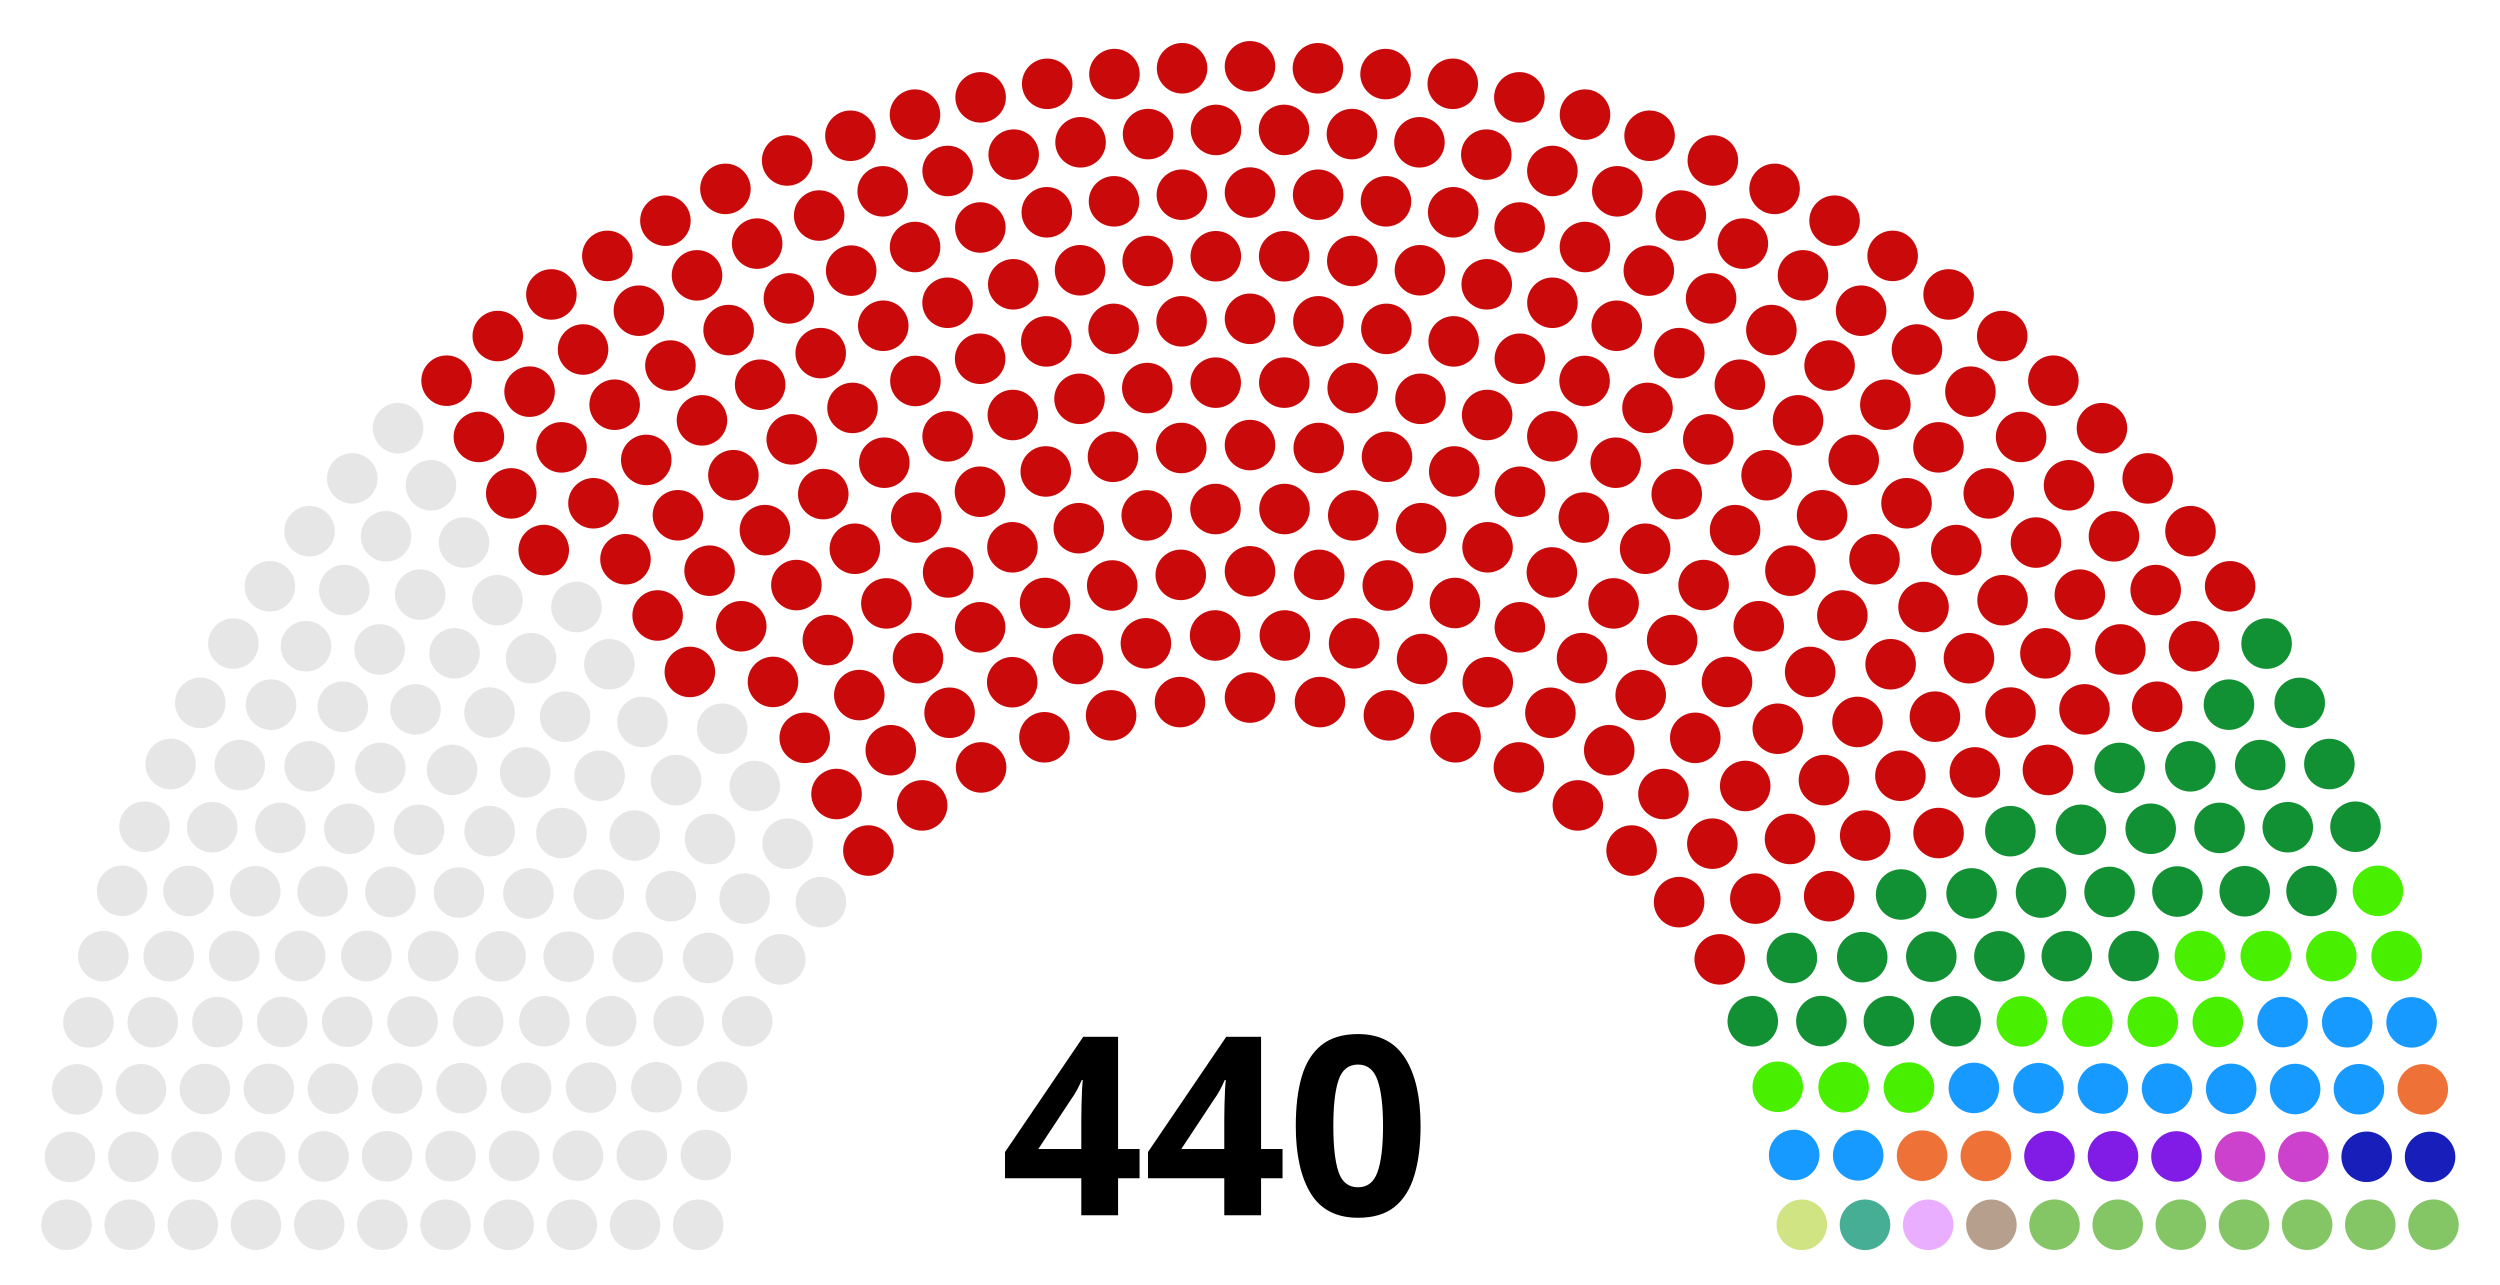
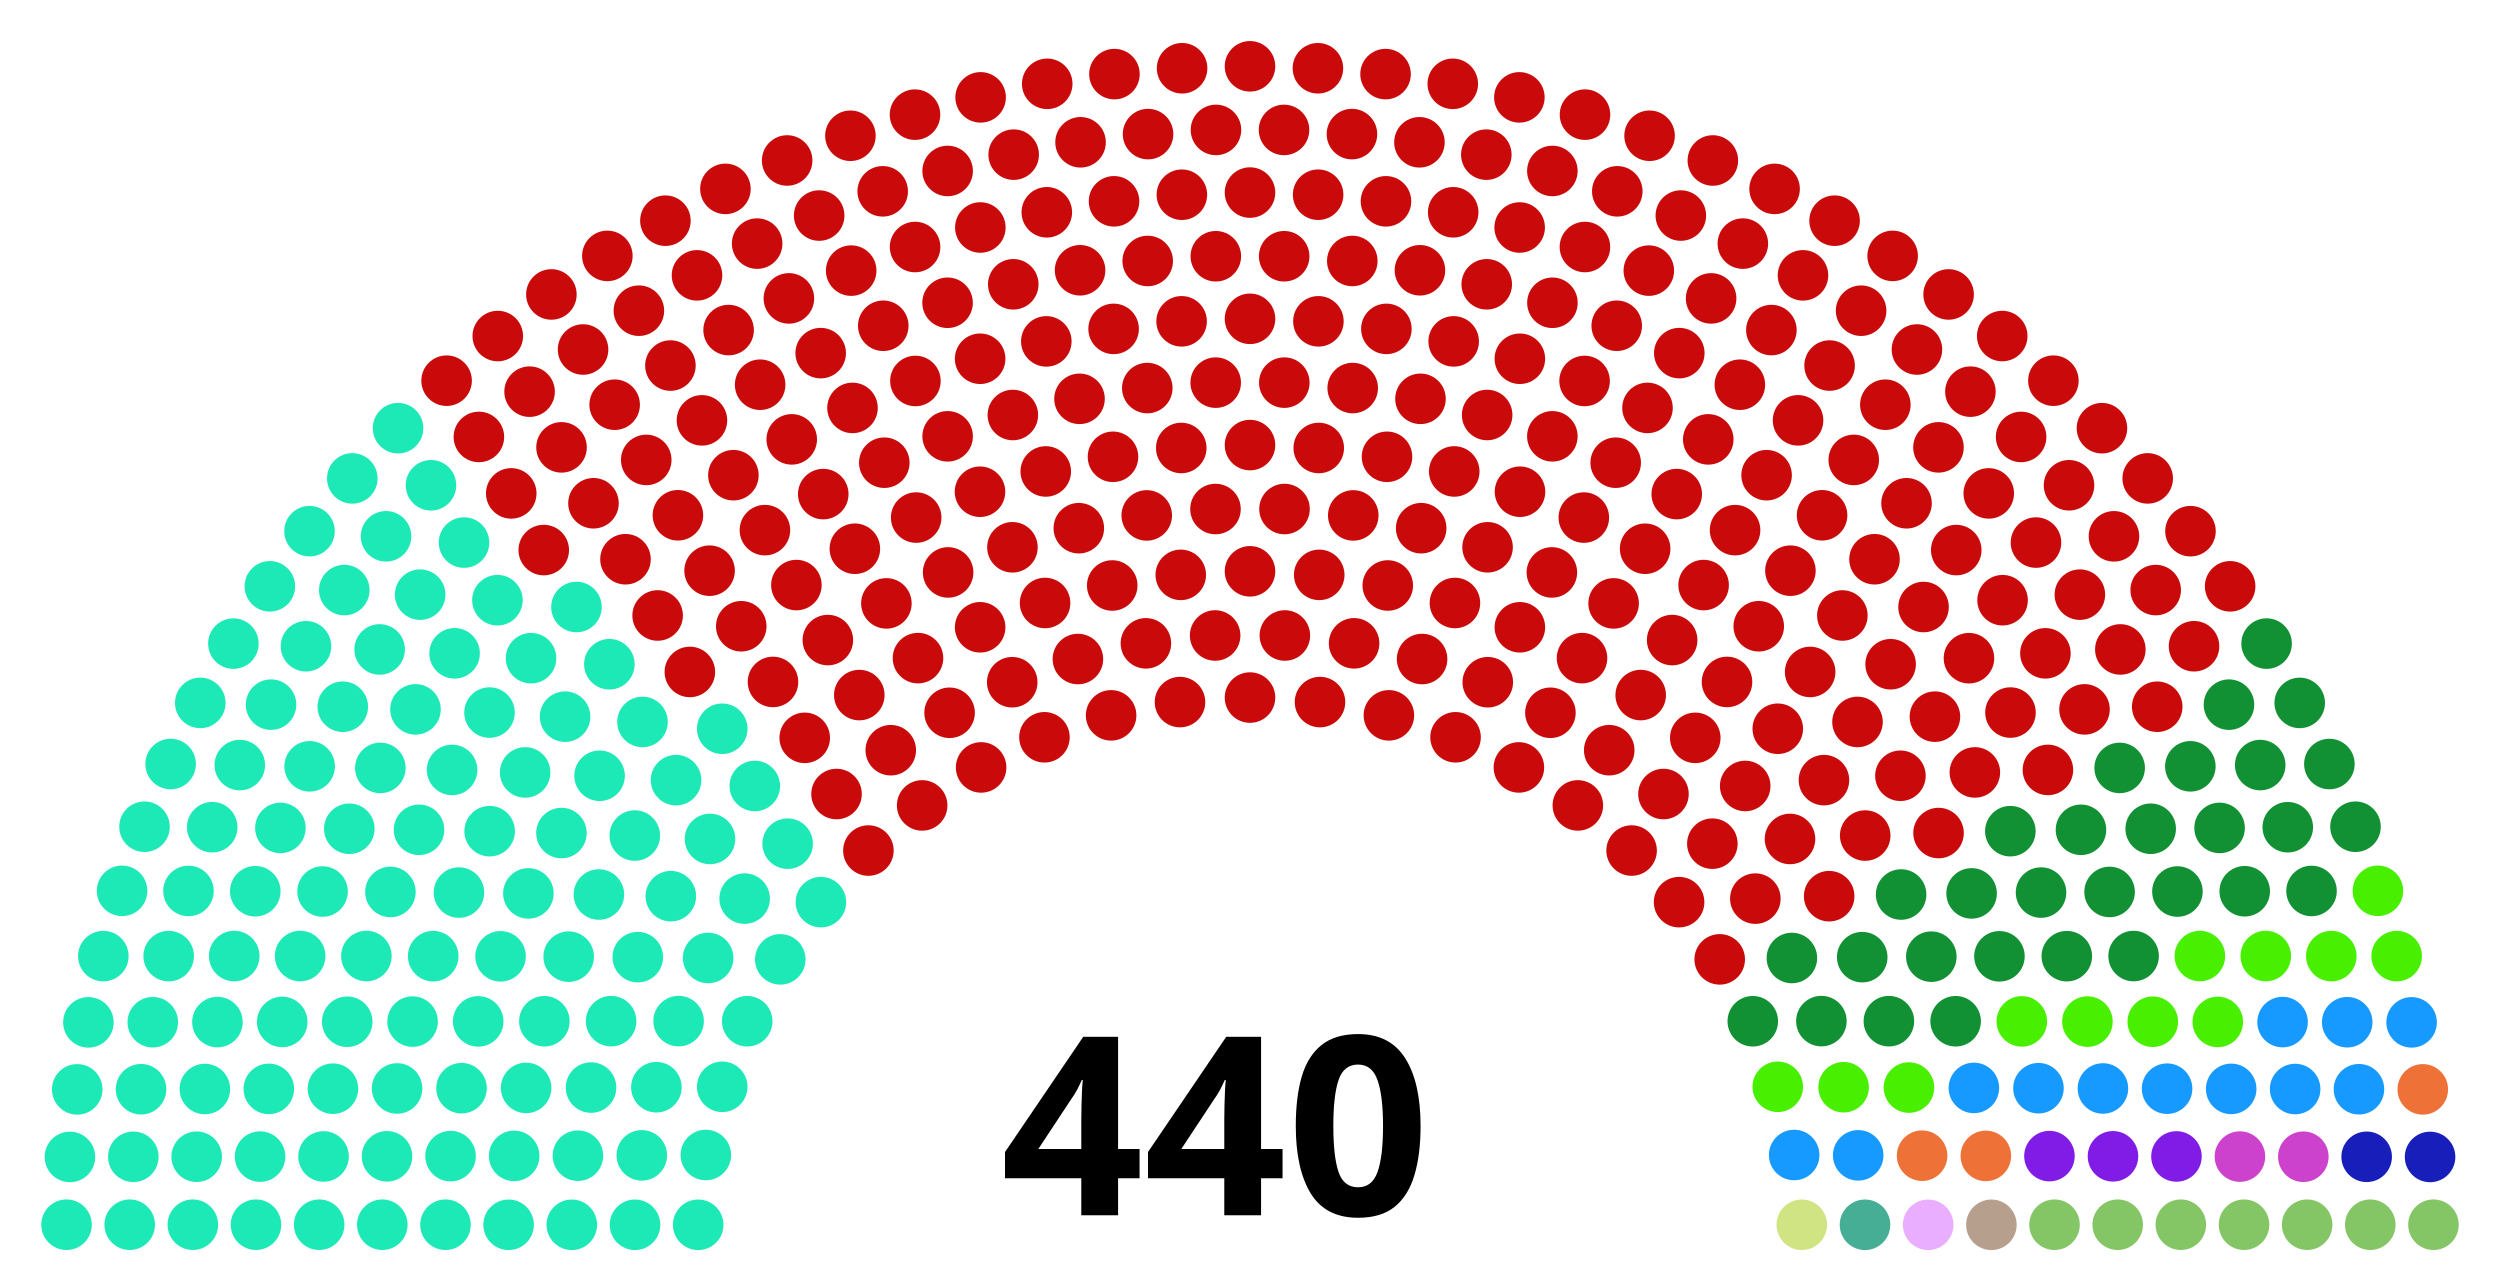
<svg xmlns="http://www.w3.org/2000/svg" version="1.1" width="360" height="185">
  <g>
    <text x="175" y="175" style="font-size:36px;font-weight:bold;text-align:center;text-anchor:middle;font-family:Sans">440</text>
-     <g style="fill:#E6E6E6" id="Military">
+     <g style="fill:#1DE9B6" id="Military">
      <circle cx="9.58" cy="176.36" r="3.64" />
      <circle cx="18.68" cy="176.36" r="3.64" />
      <circle cx="27.77" cy="176.36" r="3.64" />
      <circle cx="36.86" cy="176.36" r="3.64" />
      <circle cx="45.96" cy="176.36" r="3.64" />
      <circle cx="55.05" cy="176.36" r="3.64" />
      <circle cx="64.15" cy="176.36" r="3.64" />
      <circle cx="73.24" cy="176.37" r="3.64" />
      <circle cx="82.34" cy="176.37" r="3.64" />
      <circle cx="91.44" cy="176.37" r="3.64" />
      <circle cx="100.54" cy="176.37" r="3.64" />
      <circle cx="10.07" cy="166.60" r="3.64" />
      <circle cx="19.20" cy="166.58" r="3.64" />
      <circle cx="28.32" cy="166.57" r="3.64" />
      <circle cx="37.45" cy="166.55" r="3.64" />
      <circle cx="46.59" cy="166.53" r="3.64" />
      <circle cx="55.73" cy="166.51" r="3.64" />
      <circle cx="64.88" cy="166.48" r="3.64" />
      <circle cx="74.04" cy="166.45" r="3.64" />
      <circle cx="11.12" cy="156.87" r="3.64" />
      <circle cx="83.22" cy="166.42" r="3.64" />
      <circle cx="20.31" cy="156.85" r="3.64" />
      <circle cx="29.50" cy="156.82" r="3.64" />
      <circle cx="92.42" cy="166.37" r="3.64" />
      <circle cx="38.71" cy="156.80" r="3.64" />
      <circle cx="101.64" cy="166.32" r="3.64" />
      <circle cx="47.94" cy="156.77" r="3.64" />
      <circle cx="57.18" cy="156.74" r="3.64" />
      <circle cx="12.73" cy="147.22" r="3.64" />
      <circle cx="66.46" cy="156.70" r="3.64" />
      <circle cx="22.00" cy="147.20" r="3.64" />
      <circle cx="31.31" cy="147.18" r="3.64" />
      <circle cx="75.76" cy="156.66" r="3.64" />
      <circle cx="40.64" cy="147.16" r="3.64" />
      <circle cx="85.11" cy="156.61" r="3.64" />
      <circle cx="50.00" cy="147.13" r="3.64" />
      <circle cx="14.88" cy="137.68" r="3.64" />
      <circle cx="24.29" cy="137.68" r="3.64" />
      <circle cx="59.41" cy="147.11" r="3.64" />
      <circle cx="94.52" cy="156.56" r="3.64" />
      <circle cx="33.73" cy="137.67" r="3.64" />
      <circle cx="68.86" cy="147.08" r="3.64" />
      <circle cx="104.00" cy="156.50" r="3.64" />
      <circle cx="43.22" cy="137.67" r="3.64" />
      <circle cx="17.58" cy="128.28" r="3.64" />
      <circle cx="78.39" cy="147.06" r="3.64" />
      <circle cx="52.76" cy="137.67" r="3.64" />
      <circle cx="27.14" cy="128.30" r="3.64" />
      <circle cx="88.00" cy="147.05" r="3.64" />
      <circle cx="62.38" cy="137.69" r="3.64" />
      <circle cx="36.76" cy="128.34" r="3.64" />
      <circle cx="20.81" cy="119.05" r="3.64" />
      <circle cx="46.45" cy="128.38" r="3.64" />
      <circle cx="72.08" cy="137.71" r="3.64" />
      <circle cx="97.72" cy="147.04" r="3.64" />
      <circle cx="30.56" cy="119.12" r="3.64" />
      <circle cx="56.22" cy="128.44" r="3.64" />
      <circle cx="81.89" cy="137.76" r="3.64" />
      <circle cx="40.38" cy="119.22" r="3.64" />
      <circle cx="24.57" cy="110.02" r="3.64" />
      <circle cx="66.09" cy="128.53" r="3.64" />
      <circle cx="107.60" cy="147.06" r="3.64" />
      <circle cx="50.30" cy="119.34" r="3.64" />
      <circle cx="91.84" cy="137.83" r="3.64" />
      <circle cx="34.53" cy="110.17" r="3.64" />
      <circle cx="76.09" cy="128.65" r="3.64" />
      <circle cx="60.34" cy="119.49" r="3.64" />
      <circle cx="44.59" cy="110.35" r="3.64" />
      <circle cx="28.84" cy="101.22" r="3.64" />
      <circle cx="101.97" cy="137.95" r="3.64" />
      <circle cx="86.24" cy="128.81" r="3.64" />
      <circle cx="70.51" cy="119.69" r="3.64" />
      <circle cx="54.77" cy="110.58" r="3.64" />
      <circle cx="39.03" cy="101.47" r="3.64" />
      <circle cx="33.61" cy="92.68" r="3.64" />
      <circle cx="49.36" cy="101.77" r="3.64" />
      <circle cx="65.10" cy="110.87" r="3.64" />
      <circle cx="80.85" cy="119.96" r="3.64" />
      <circle cx="96.60" cy="129.05" r="3.64" />
      <circle cx="112.36" cy="138.15" r="3.64" />
      <circle cx="44.06" cy="93.06" r="3.64" />
      <circle cx="59.83" cy="102.15" r="3.64" />
      <circle cx="75.62" cy="111.23" r="3.64" />
      <circle cx="91.41" cy="120.32" r="3.64" />
      <circle cx="38.86" cy="84.43" r="3.64" />
      <circle cx="54.67" cy="93.52" r="3.64" />
      <circle cx="107.23" cy="129.40" r="3.64" />
      <circle cx="70.49" cy="102.61" r="3.64" />
      <circle cx="49.58" cy="84.97" r="3.64" />
      <circle cx="86.34" cy="111.71" r="3.64" />
      <circle cx="65.46" cy="94.08" r="3.64" />
      <circle cx="102.24" cy="120.81" r="3.64" />
      <circle cx="44.57" cy="76.49" r="3.64" />
      <circle cx="81.37" cy="103.20" r="3.64" />
      <circle cx="60.50" cy="85.63" r="3.64" />
      <circle cx="118.21" cy="129.91" r="3.64" />
      <circle cx="97.35" cy="112.34" r="3.64" />
      <circle cx="76.47" cy="94.78" r="3.64" />
      <circle cx="55.59" cy="77.23" r="3.64" />
      <circle cx="50.73" cy="68.89" r="3.64" />
      <circle cx="71.63" cy="86.43" r="3.64" />
      <circle cx="92.52" cy="103.96" r="3.64" />
      <circle cx="113.42" cy="121.49" r="3.64" />
      <circle cx="66.82" cy="78.13" r="3.64" />
      <circle cx="87.75" cy="95.65" r="3.64" />
      <circle cx="62.06" cy="69.88" r="3.64" />
      <circle cx="108.69" cy="113.18" r="3.64" />
      <circle cx="83.01" cy="87.41" r="3.64" />
      <circle cx="57.32" cy="61.66" r="3.64" />
      <circle cx="104.00" cy="104.94" r="3.64" />
    </g>
    <g style="fill:#CA0A0A" id="NLD">
      <circle cx="78.30" cy="79.21" r="3.64" />
      <circle cx="73.62" cy="71.05" r="3.64" />
      <circle cx="99.34" cy="96.76" r="3.64" />
      <circle cx="125.05" cy="122.48" r="3.64" />
      <circle cx="68.96" cy="62.92" r="3.64" />
      <circle cx="94.70" cy="88.63" r="3.64" />
      <circle cx="64.31" cy="54.82" r="3.64" />
      <circle cx="120.46" cy="114.34" r="3.64" />
      <circle cx="90.07" cy="80.53" r="3.64" />
      <circle cx="85.46" cy="72.47" r="3.64" />
      <circle cx="115.88" cy="106.25" r="3.64" />
      <circle cx="80.86" cy="64.42" r="3.64" />
      <circle cx="111.31" cy="98.20" r="3.64" />
      <circle cx="76.26" cy="56.40" r="3.64" />
      <circle cx="71.68" cy="48.39" r="3.64" />
      <circle cx="106.74" cy="90.18" r="3.64" />
      <circle cx="102.18" cy="82.18" r="3.64" />
      <circle cx="97.62" cy="74.20" r="3.64" />
      <circle cx="93.06" cy="66.23" r="3.64" />
      <circle cx="88.51" cy="58.28" r="3.64" />
      <circle cx="83.96" cy="50.33" r="3.64" />
      <circle cx="132.79" cy="115.98" r="3.64" />
      <circle cx="79.40" cy="42.40" r="3.64" />
      <circle cx="128.27" cy="108.03" r="3.64" />
      <circle cx="123.74" cy="100.09" r="3.64" />
      <circle cx="119.21" cy="92.17" r="3.64" />
      <circle cx="114.68" cy="84.25" r="3.64" />
      <circle cx="110.15" cy="76.34" r="3.64" />
      <circle cx="105.61" cy="68.43" r="3.64" />
      <circle cx="101.08" cy="60.53" r="3.64" />
      <circle cx="96.54" cy="52.64" r="3.64" />
      <circle cx="92.00" cy="44.74" r="3.64" />
      <circle cx="87.46" cy="36.85" r="3.64" />
      <circle cx="95.82" cy="31.78" r="3.64" />
      <circle cx="100.37" cy="39.65" r="3.64" />
      <circle cx="104.92" cy="47.53" r="3.64" />
      <circle cx="109.46" cy="55.40" r="3.64" />
      <circle cx="114.01" cy="63.27" r="3.64" />
      <circle cx="118.55" cy="71.15" r="3.64" />
      <circle cx="123.10" cy="79.02" r="3.64" />
      <circle cx="127.64" cy="86.89" r="3.64" />
      <circle cx="132.19" cy="94.77" r="3.64" />
      <circle cx="136.74" cy="102.64" r="3.64" />
      <circle cx="141.28" cy="110.51" r="3.64" />
      <circle cx="104.46" cy="27.20" r="3.64" />
      <circle cx="109.03" cy="35.08" r="3.64" />
      <circle cx="113.60" cy="42.97" r="3.64" />
      <circle cx="118.18" cy="50.85" r="3.64" />
      <circle cx="122.76" cy="58.74" r="3.64" />
      <circle cx="127.34" cy="66.63" r="3.64" />
      <circle cx="131.93" cy="74.53" r="3.64" />
      <circle cx="136.53" cy="82.43" r="3.64" />
      <circle cx="141.14" cy="90.33" r="3.64" />
      <circle cx="113.35" cy="23.11" r="3.64" />
      <circle cx="145.76" cy="98.24" r="3.64" />
      <circle cx="117.96" cy="31.04" r="3.64" />
      <circle cx="122.57" cy="38.97" r="3.64" />
      <circle cx="150.40" cy="106.17" r="3.64" />
      <circle cx="127.19" cy="46.91" r="3.64" />
      <circle cx="131.82" cy="54.86" r="3.64" />
      <circle cx="136.46" cy="62.83" r="3.64" />
      <circle cx="122.46" cy="19.55" r="3.64" />
      <circle cx="141.12" cy="70.81" r="3.64" />
      <circle cx="127.11" cy="27.55" r="3.64" />
      <circle cx="145.79" cy="78.81" r="3.64" />
      <circle cx="131.77" cy="35.57" r="3.64" />
      <circle cx="136.45" cy="43.60" r="3.64" />
      <circle cx="150.49" cy="86.83" r="3.64" />
      <circle cx="141.14" cy="51.66" r="3.64" />
      <circle cx="131.76" cy="16.51" r="3.64" />
      <circle cx="155.22" cy="94.90" r="3.64" />
      <circle cx="145.85" cy="59.76" r="3.64" />
      <circle cx="136.46" cy="24.62" r="3.64" />
      <circle cx="141.17" cy="32.76" r="3.64" />
      <circle cx="150.59" cy="67.89" r="3.64" />
      <circle cx="160.00" cy="103.01" r="3.64" />
      <circle cx="145.91" cy="40.94" r="3.64" />
      <circle cx="155.35" cy="76.06" r="3.64" />
      <circle cx="141.21" cy="14.02" r="3.64" />
      <circle cx="150.67" cy="49.16" r="3.64" />
      <circle cx="145.97" cy="22.27" r="3.64" />
      <circle cx="160.16" cy="84.31" r="3.64" />
      <circle cx="155.45" cy="57.43" r="3.64" />
      <circle cx="150.74" cy="30.57" r="3.64" />
      <circle cx="150.80" cy="12.07" r="3.64" />
      <circle cx="155.53" cy="38.92" r="3.64" />
      <circle cx="160.27" cy="65.78" r="3.64" />
      <circle cx="165.01" cy="92.64" r="3.64" />
      <circle cx="155.60" cy="20.49" r="3.64" />
      <circle cx="160.36" cy="47.36" r="3.64" />
      <circle cx="165.13" cy="74.22" r="3.64" />
      <circle cx="160.42" cy="28.99" r="3.64" />
      <circle cx="169.92" cy="101.10" r="3.64" />
      <circle cx="165.21" cy="55.88" r="3.64" />
      <circle cx="160.48" cy="10.67" r="3.64" />
      <circle cx="165.27" cy="37.58" r="3.64" />
      <circle cx="170.03" cy="82.78" r="3.64" />
      <circle cx="165.32" cy="19.31" r="3.64" />
      <circle cx="170.10" cy="64.51" r="3.64" />
      <circle cx="170.15" cy="46.27" r="3.64" />
      <circle cx="170.19" cy="28.04" r="3.64" />
      <circle cx="170.22" cy="9.83" r="3.64" />
      <circle cx="174.98" cy="91.51" r="3.64" />
      <circle cx="175.03" cy="73.30" r="3.64" />
      <circle cx="175.06" cy="55.10" r="3.64" />
      <circle cx="175.08" cy="36.90" r="3.64" />
      <circle cx="175.10" cy="18.71" r="3.64" />
      <circle cx="180.00" cy="100.45" r="3.64" />
      <circle cx="180.00" cy="9.55" r="3.64" />
      <circle cx="180.00" cy="27.73" r="3.64" />
      <circle cx="180.00" cy="64.09" r="3.64" />
      <circle cx="180.00" cy="82.27" r="3.64" />
      <circle cx="180.00" cy="45.91" r="3.64" />
      <circle cx="184.90" cy="18.71" r="3.64" />
      <circle cx="184.92" cy="36.90" r="3.64" />
      <circle cx="184.94" cy="55.10" r="3.64" />
      <circle cx="184.97" cy="73.30" r="3.64" />
      <circle cx="185.02" cy="91.51" r="3.64" />
      <circle cx="189.78" cy="9.83" r="3.64" />
      <circle cx="189.81" cy="28.04" r="3.64" />
      <circle cx="189.85" cy="46.27" r="3.64" />
      <circle cx="189.90" cy="64.51" r="3.64" />
      <circle cx="194.68" cy="19.31" r="3.64" />
      <circle cx="189.97" cy="82.78" r="3.64" />
      <circle cx="194.73" cy="37.58" r="3.64" />
      <circle cx="199.52" cy="10.67" r="3.64" />
      <circle cx="194.79" cy="55.88" r="3.64" />
      <circle cx="190.08" cy="101.10" r="3.64" />
      <circle cx="199.58" cy="28.99" r="3.64" />
      <circle cx="194.87" cy="74.22" r="3.64" />
      <circle cx="199.64" cy="47.36" r="3.64" />
      <circle cx="204.40" cy="20.49" r="3.64" />
      <circle cx="194.99" cy="92.64" r="3.64" />
      <circle cx="199.73" cy="65.78" r="3.64" />
      <circle cx="204.47" cy="38.92" r="3.64" />
      <circle cx="209.20" cy="12.07" r="3.64" />
      <circle cx="209.26" cy="30.57" r="3.64" />
      <circle cx="204.55" cy="57.43" r="3.64" />
      <circle cx="199.84" cy="84.31" r="3.64" />
      <circle cx="214.03" cy="22.27" r="3.64" />
      <circle cx="209.33" cy="49.16" r="3.64" />
      <circle cx="218.79" cy="14.02" r="3.64" />
      <circle cx="204.65" cy="76.06" r="3.64" />
      <circle cx="214.09" cy="40.94" r="3.64" />
      <circle cx="200.00" cy="103.01" r="3.64" />
      <circle cx="209.41" cy="67.89" r="3.64" />
      <circle cx="218.83" cy="32.76" r="3.64" />
      <circle cx="223.54" cy="24.62" r="3.64" />
      <circle cx="214.15" cy="59.76" r="3.64" />
      <circle cx="204.78" cy="94.90" r="3.64" />
      <circle cx="228.24" cy="16.51" r="3.64" />
      <circle cx="218.86" cy="51.66" r="3.64" />
      <circle cx="209.51" cy="86.83" r="3.64" />
      <circle cx="223.55" cy="43.60" r="3.64" />
      <circle cx="228.23" cy="35.57" r="3.64" />
      <circle cx="214.21" cy="78.81" r="3.64" />
      <circle cx="232.89" cy="27.55" r="3.64" />
      <circle cx="218.88" cy="70.81" r="3.64" />
      <circle cx="237.54" cy="19.55" r="3.64" />
      <circle cx="223.54" cy="62.83" r="3.64" />
      <circle cx="228.18" cy="54.86" r="3.64" />
      <circle cx="232.81" cy="46.91" r="3.64" />
      <circle cx="209.60" cy="106.17" r="3.64" />
      <circle cx="237.43" cy="38.97" r="3.64" />
      <circle cx="242.04" cy="31.04" r="3.64" />
      <circle cx="214.24" cy="98.24" r="3.64" />
      <circle cx="246.65" cy="23.11" r="3.64" />
      <circle cx="218.86" cy="90.33" r="3.64" />
      <circle cx="223.47" cy="82.43" r="3.64" />
      <circle cx="228.07" cy="74.53" r="3.64" />
      <circle cx="232.66" cy="66.63" r="3.64" />
      <circle cx="237.24" cy="58.74" r="3.64" />
      <circle cx="241.82" cy="50.85" r="3.64" />
      <circle cx="246.40" cy="42.97" r="3.64" />
      <circle cx="250.97" cy="35.08" r="3.64" />
      <circle cx="255.54" cy="27.20" r="3.64" />
      <circle cx="218.72" cy="110.51" r="3.64" />
      <circle cx="223.26" cy="102.64" r="3.64" />
      <circle cx="227.81" cy="94.77" r="3.64" />
      <circle cx="232.36" cy="86.89" r="3.64" />
      <circle cx="236.90" cy="79.02" r="3.64" />
      <circle cx="241.45" cy="71.15" r="3.64" />
      <circle cx="245.99" cy="63.27" r="3.64" />
      <circle cx="250.54" cy="55.40" r="3.64" />
      <circle cx="255.08" cy="47.53" r="3.64" />
      <circle cx="259.63" cy="39.65" r="3.64" />
      <circle cx="264.18" cy="31.78" r="3.64" />
      <circle cx="272.54" cy="36.85" r="3.64" />
      <circle cx="268.00" cy="44.74" r="3.64" />
      <circle cx="263.46" cy="52.64" r="3.64" />
      <circle cx="258.92" cy="60.53" r="3.64" />
      <circle cx="254.39" cy="68.43" r="3.64" />
      <circle cx="249.85" cy="76.34" r="3.64" />
      <circle cx="245.32" cy="84.25" r="3.64" />
      <circle cx="240.79" cy="92.17" r="3.64" />
      <circle cx="236.26" cy="100.09" r="3.64" />
      <circle cx="231.73" cy="108.03" r="3.64" />
      <circle cx="280.60" cy="42.40" r="3.64" />
      <circle cx="227.21" cy="115.98" r="3.64" />
      <circle cx="276.04" cy="50.33" r="3.64" />
      <circle cx="271.49" cy="58.28" r="3.64" />
      <circle cx="266.94" cy="66.23" r="3.64" />
      <circle cx="262.38" cy="74.20" r="3.64" />
      <circle cx="257.82" cy="82.18" r="3.64" />
      <circle cx="253.26" cy="90.18" r="3.64" />
      <circle cx="288.32" cy="48.39" r="3.64" />
      <circle cx="283.74" cy="56.40" r="3.64" />
      <circle cx="248.69" cy="98.20" r="3.64" />
      <circle cx="279.14" cy="64.42" r="3.64" />
      <circle cx="244.12" cy="106.25" r="3.64" />
      <circle cx="274.54" cy="72.47" r="3.64" />
      <circle cx="269.93" cy="80.53" r="3.64" />
      <circle cx="239.54" cy="114.34" r="3.64" />
      <circle cx="295.69" cy="54.82" r="3.64" />
      <circle cx="265.30" cy="88.63" r="3.64" />
      <circle cx="291.04" cy="62.92" r="3.64" />
      <circle cx="234.95" cy="122.48" r="3.64" />
      <circle cx="260.66" cy="96.76" r="3.64" />
      <circle cx="286.38" cy="71.05" r="3.64" />
      <circle cx="281.70" cy="79.21" r="3.64" />
      <circle cx="256.00" cy="104.94" r="3.64" />
      <circle cx="302.68" cy="61.66" r="3.64" />
      <circle cx="276.99" cy="87.41" r="3.64" />
      <circle cx="251.31" cy="113.18" r="3.64" />
      <circle cx="297.94" cy="69.88" r="3.64" />
      <circle cx="272.25" cy="95.65" r="3.64" />
      <circle cx="293.18" cy="78.13" r="3.64" />
      <circle cx="246.58" cy="121.49" r="3.64" />
      <circle cx="267.48" cy="103.96" r="3.64" />
      <circle cx="288.37" cy="86.43" r="3.64" />
      <circle cx="309.27" cy="68.89" r="3.64" />
      <circle cx="304.41" cy="77.23" r="3.64" />
      <circle cx="283.53" cy="94.78" r="3.64" />
      <circle cx="262.65" cy="112.34" r="3.64" />
      <circle cx="241.79" cy="129.91" r="3.64" />
      <circle cx="299.50" cy="85.63" r="3.64" />
      <circle cx="278.63" cy="103.20" r="3.64" />
      <circle cx="315.43" cy="76.49" r="3.64" />
      <circle cx="257.76" cy="120.81" r="3.64" />
      <circle cx="294.54" cy="94.08" r="3.64" />
      <circle cx="273.66" cy="111.71" r="3.64" />
      <circle cx="310.42" cy="84.97" r="3.64" />
      <circle cx="289.51" cy="102.61" r="3.64" />
      <circle cx="252.77" cy="129.40" r="3.64" />
      <circle cx="305.33" cy="93.52" r="3.64" />
      <circle cx="321.14" cy="84.43" r="3.64" />
      <circle cx="268.59" cy="120.32" r="3.64" />
      <circle cx="284.38" cy="111.23" r="3.64" />
      <circle cx="300.17" cy="102.15" r="3.64" />
      <circle cx="315.94" cy="93.06" r="3.64" />
      <circle cx="247.64" cy="138.15" r="3.64" />
      <circle cx="263.40" cy="129.05" r="3.64" />
      <circle cx="279.15" cy="119.96" r="3.64" />
      <circle cx="294.90" cy="110.87" r="3.64" />
      <circle cx="310.64" cy="101.77" r="3.64" />
    </g>
    <g style="fill:#119134" id="UnionSolidatoryandDevelopmentParty">
      <circle cx="326.39" cy="92.68" r="3.64" />
      <circle cx="320.97" cy="101.47" r="3.64" />
      <circle cx="305.23" cy="110.58" r="3.64" />
      <circle cx="289.49" cy="119.69" r="3.64" />
      <circle cx="273.76" cy="128.81" r="3.64" />
      <circle cx="258.03" cy="137.95" r="3.64" />
      <circle cx="331.16" cy="101.22" r="3.64" />
      <circle cx="315.41" cy="110.35" r="3.64" />
      <circle cx="299.66" cy="119.49" r="3.64" />
      <circle cx="283.91" cy="128.65" r="3.64" />
      <circle cx="325.47" cy="110.17" r="3.64" />
      <circle cx="268.16" cy="137.83" r="3.64" />
      <circle cx="309.70" cy="119.34" r="3.64" />
      <circle cx="252.40" cy="147.06" r="3.64" />
      <circle cx="293.91" cy="128.53" r="3.64" />
      <circle cx="335.43" cy="110.02" r="3.64" />
      <circle cx="319.62" cy="119.22" r="3.64" />
      <circle cx="278.11" cy="137.76" r="3.64" />
      <circle cx="303.78" cy="128.44" r="3.64" />
      <circle cx="329.44" cy="119.12" r="3.64" />
      <circle cx="262.28" cy="147.04" r="3.64" />
      <circle cx="287.92" cy="137.71" r="3.64" />
      <circle cx="313.55" cy="128.38" r="3.64" />
      <circle cx="339.19" cy="119.05" r="3.64" />
      <circle cx="323.24" cy="128.34" r="3.64" />
      <circle cx="297.62" cy="137.69" r="3.64" />
      <circle cx="272.00" cy="147.05" r="3.64" />
      <circle cx="332.86" cy="128.30" r="3.64" />
      <circle cx="307.24" cy="137.67" r="3.64" />
      <circle cx="281.61" cy="147.06" r="3.64" />
    </g>
    <g style="fill:#48F000" id="ShanNationalitiesLeagueforDemocracy">
      <circle cx="342.42" cy="128.28" r="3.64" />
      <circle cx="316.78" cy="137.67" r="3.64" />
      <circle cx="256.00" cy="156.50" r="3.64" />
      <circle cx="291.14" cy="147.08" r="3.64" />
      <circle cx="326.27" cy="137.67" r="3.64" />
      <circle cx="265.48" cy="156.56" r="3.64" />
      <circle cx="300.59" cy="147.11" r="3.64" />
      <circle cx="335.71" cy="137.68" r="3.64" />
      <circle cx="345.12" cy="137.68" r="3.64" />
      <circle cx="310.00" cy="147.13" r="3.64" />
      <circle cx="274.89" cy="156.61" r="3.64" />
      <circle cx="319.36" cy="147.16" r="3.64" />
    </g>
    <g style="fill:#179AFF" id="ArakanNationalParty">
      <circle cx="284.24" cy="156.66" r="3.64" />
      <circle cx="328.69" cy="147.18" r="3.64" />
      <circle cx="338.00" cy="147.20" r="3.64" />
      <circle cx="293.54" cy="156.70" r="3.64" />
      <circle cx="347.27" cy="147.22" r="3.64" />
      <circle cx="302.82" cy="156.74" r="3.64" />
      <circle cx="312.06" cy="156.77" r="3.64" />
      <circle cx="258.36" cy="166.32" r="3.64" />
      <circle cx="321.29" cy="156.80" r="3.64" />
      <circle cx="267.58" cy="166.37" r="3.64" />
      <circle cx="330.50" cy="156.82" r="3.64" />
      <circle cx="339.69" cy="156.85" r="3.64" />
    </g>
    <g style="fill:#EE7137" id="Ta'Arng(Palaung)NationalParty">
      <circle cx="276.78" cy="166.42" r="3.64" />
      <circle cx="348.88" cy="156.87" r="3.64" />
      <circle cx="285.96" cy="166.45" r="3.64" />
    </g>
    <g style="fill:#801CE6" id="PaoNationalOrganization">
      <circle cx="295.12" cy="166.48" r="3.64" />
      <circle cx="304.27" cy="166.51" r="3.64" />
      <circle cx="313.41" cy="166.53" r="3.64" />
    </g>
    <g style="fill:#CD42CD" id="ZomiCongressforDemocracy">
      <circle cx="322.55" cy="166.55" r="3.64" />
      <circle cx="331.68" cy="166.57" r="3.64" />
    </g>
    <g style="fill:#171EBA" id="LisuNationalDevelopmentParty">
      <circle cx="340.80" cy="166.58" r="3.64" />
      <circle cx="349.93" cy="166.60" r="3.64" />
    </g>
    <g style="fill:#D0E483" id="KachinStateDemocracyParty">
      <circle cx="259.46" cy="176.37" r="3.64" />
    </g>
    <g style="fill:#46AE94" id="WaDemocraticParty">
      <circle cx="268.56" cy="176.37" r="3.64" />
    </g>
    <g style="fill:#E9AEFF" id="KokangDemocracyandUnityParty">
      <circle cx="277.66" cy="176.37" r="3.64" />
    </g>
    <g style="fill:#B79F8E" id="Independent">
      <circle cx="286.76" cy="176.37" r="3.64" />
    </g>
    <g style="fill:#84C666" id="Cancelled">
      <circle cx="295.85" cy="176.36" r="3.64" />
      <circle cx="304.95" cy="176.36" r="3.64" />
      <circle cx="314.04" cy="176.36" r="3.64" />
      <circle cx="323.14" cy="176.36" r="3.64" />
      <circle cx="332.23" cy="176.36" r="3.64" />
      <circle cx="341.32" cy="176.36" r="3.64" />
      <circle cx="350.42" cy="176.36" r="3.64" />
    </g>
  </g>
</svg>
